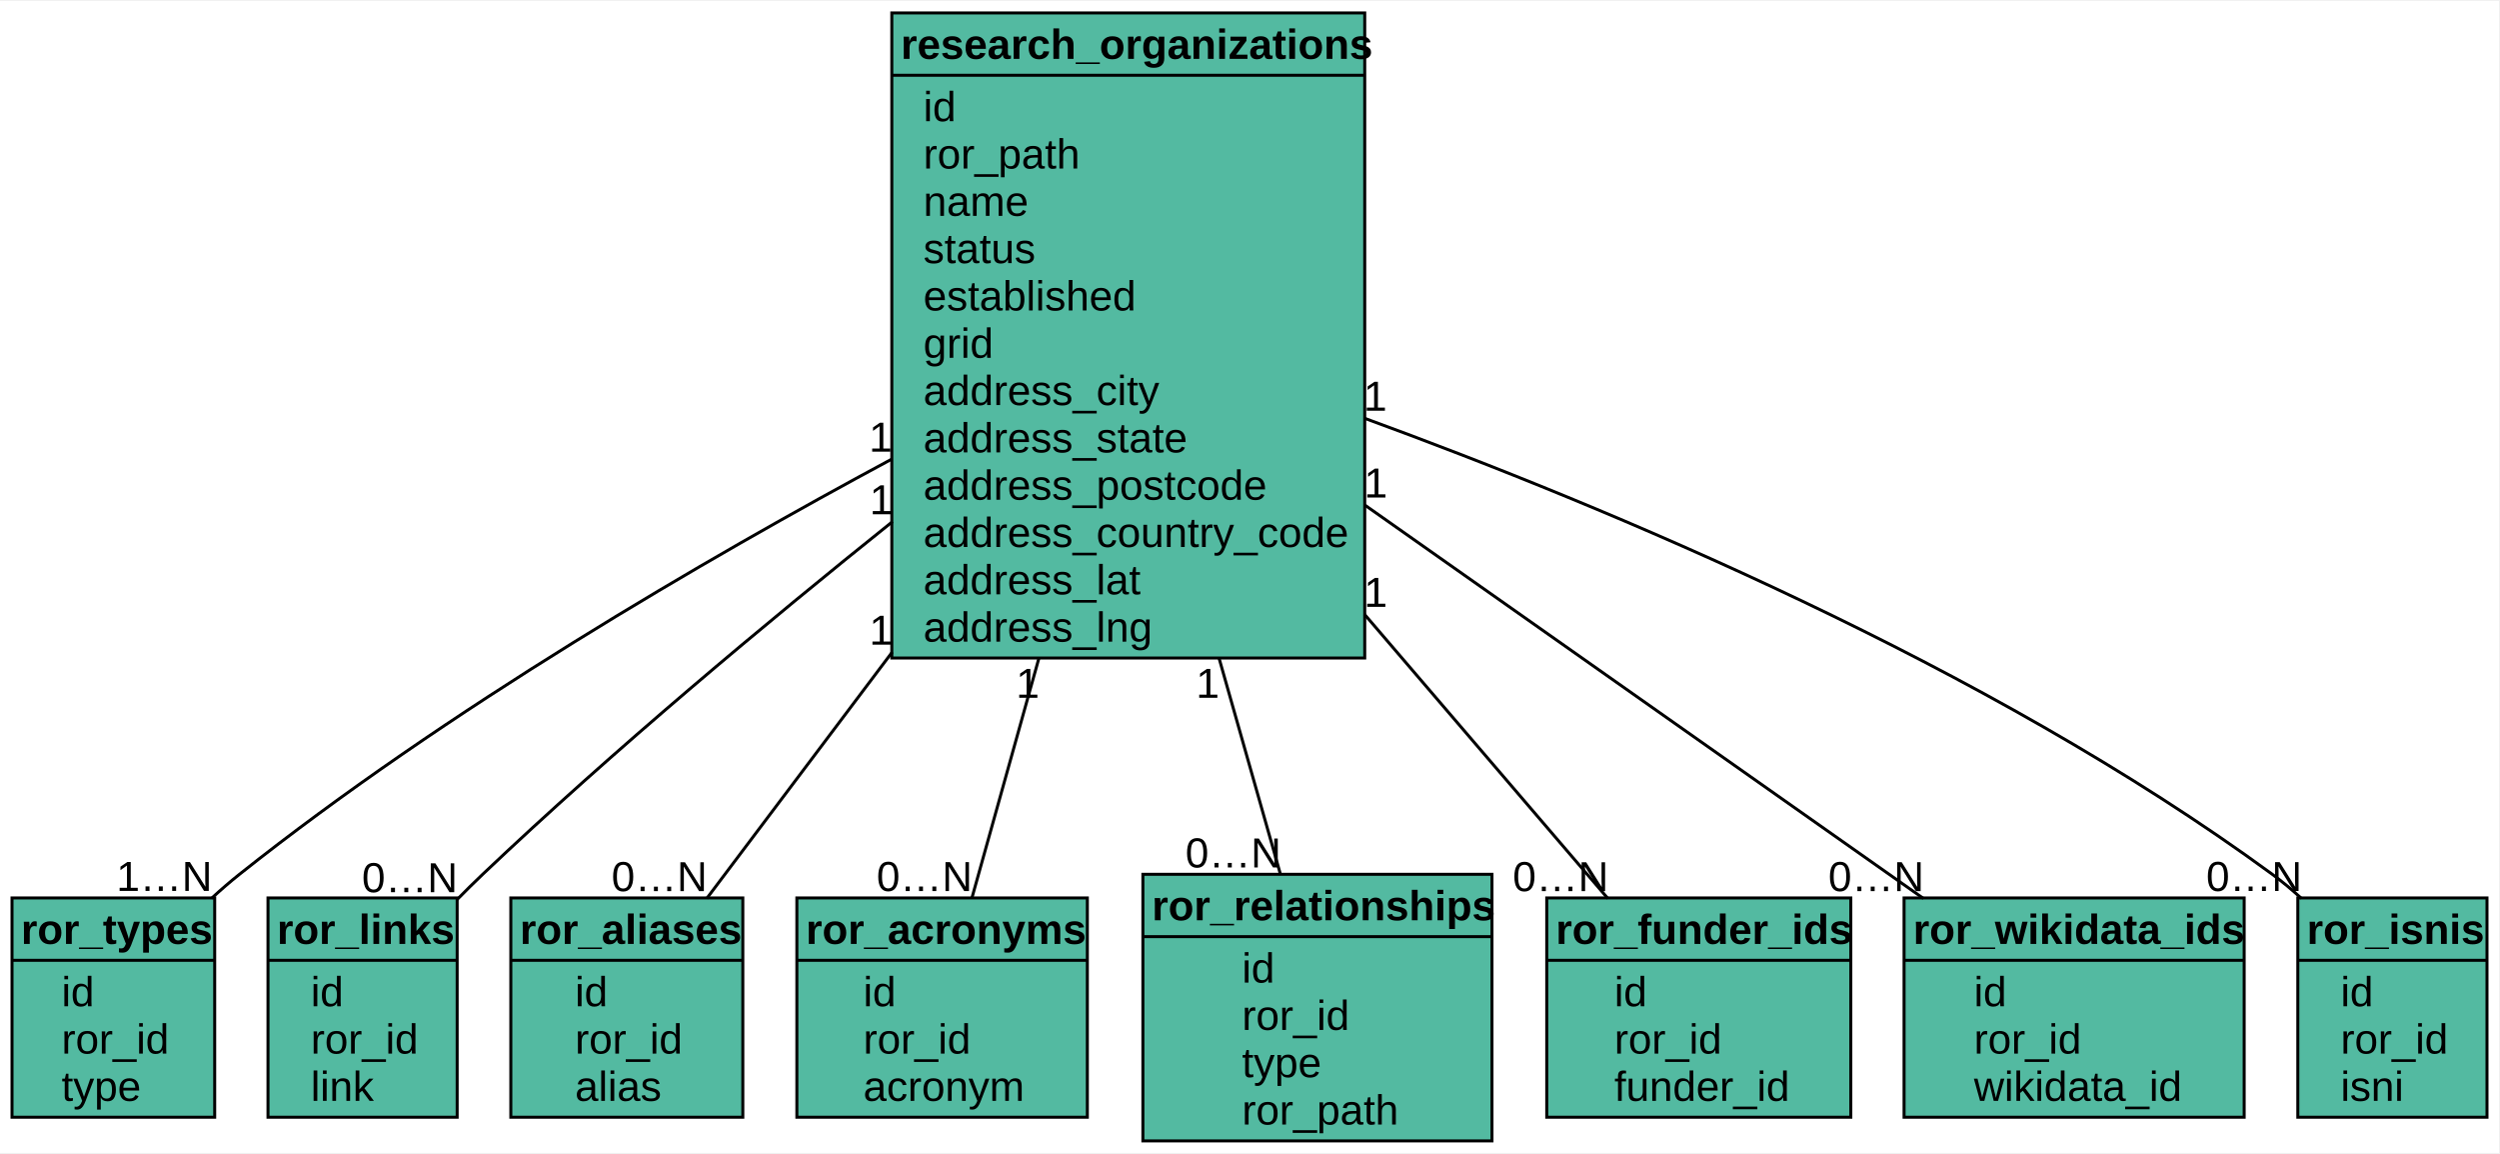
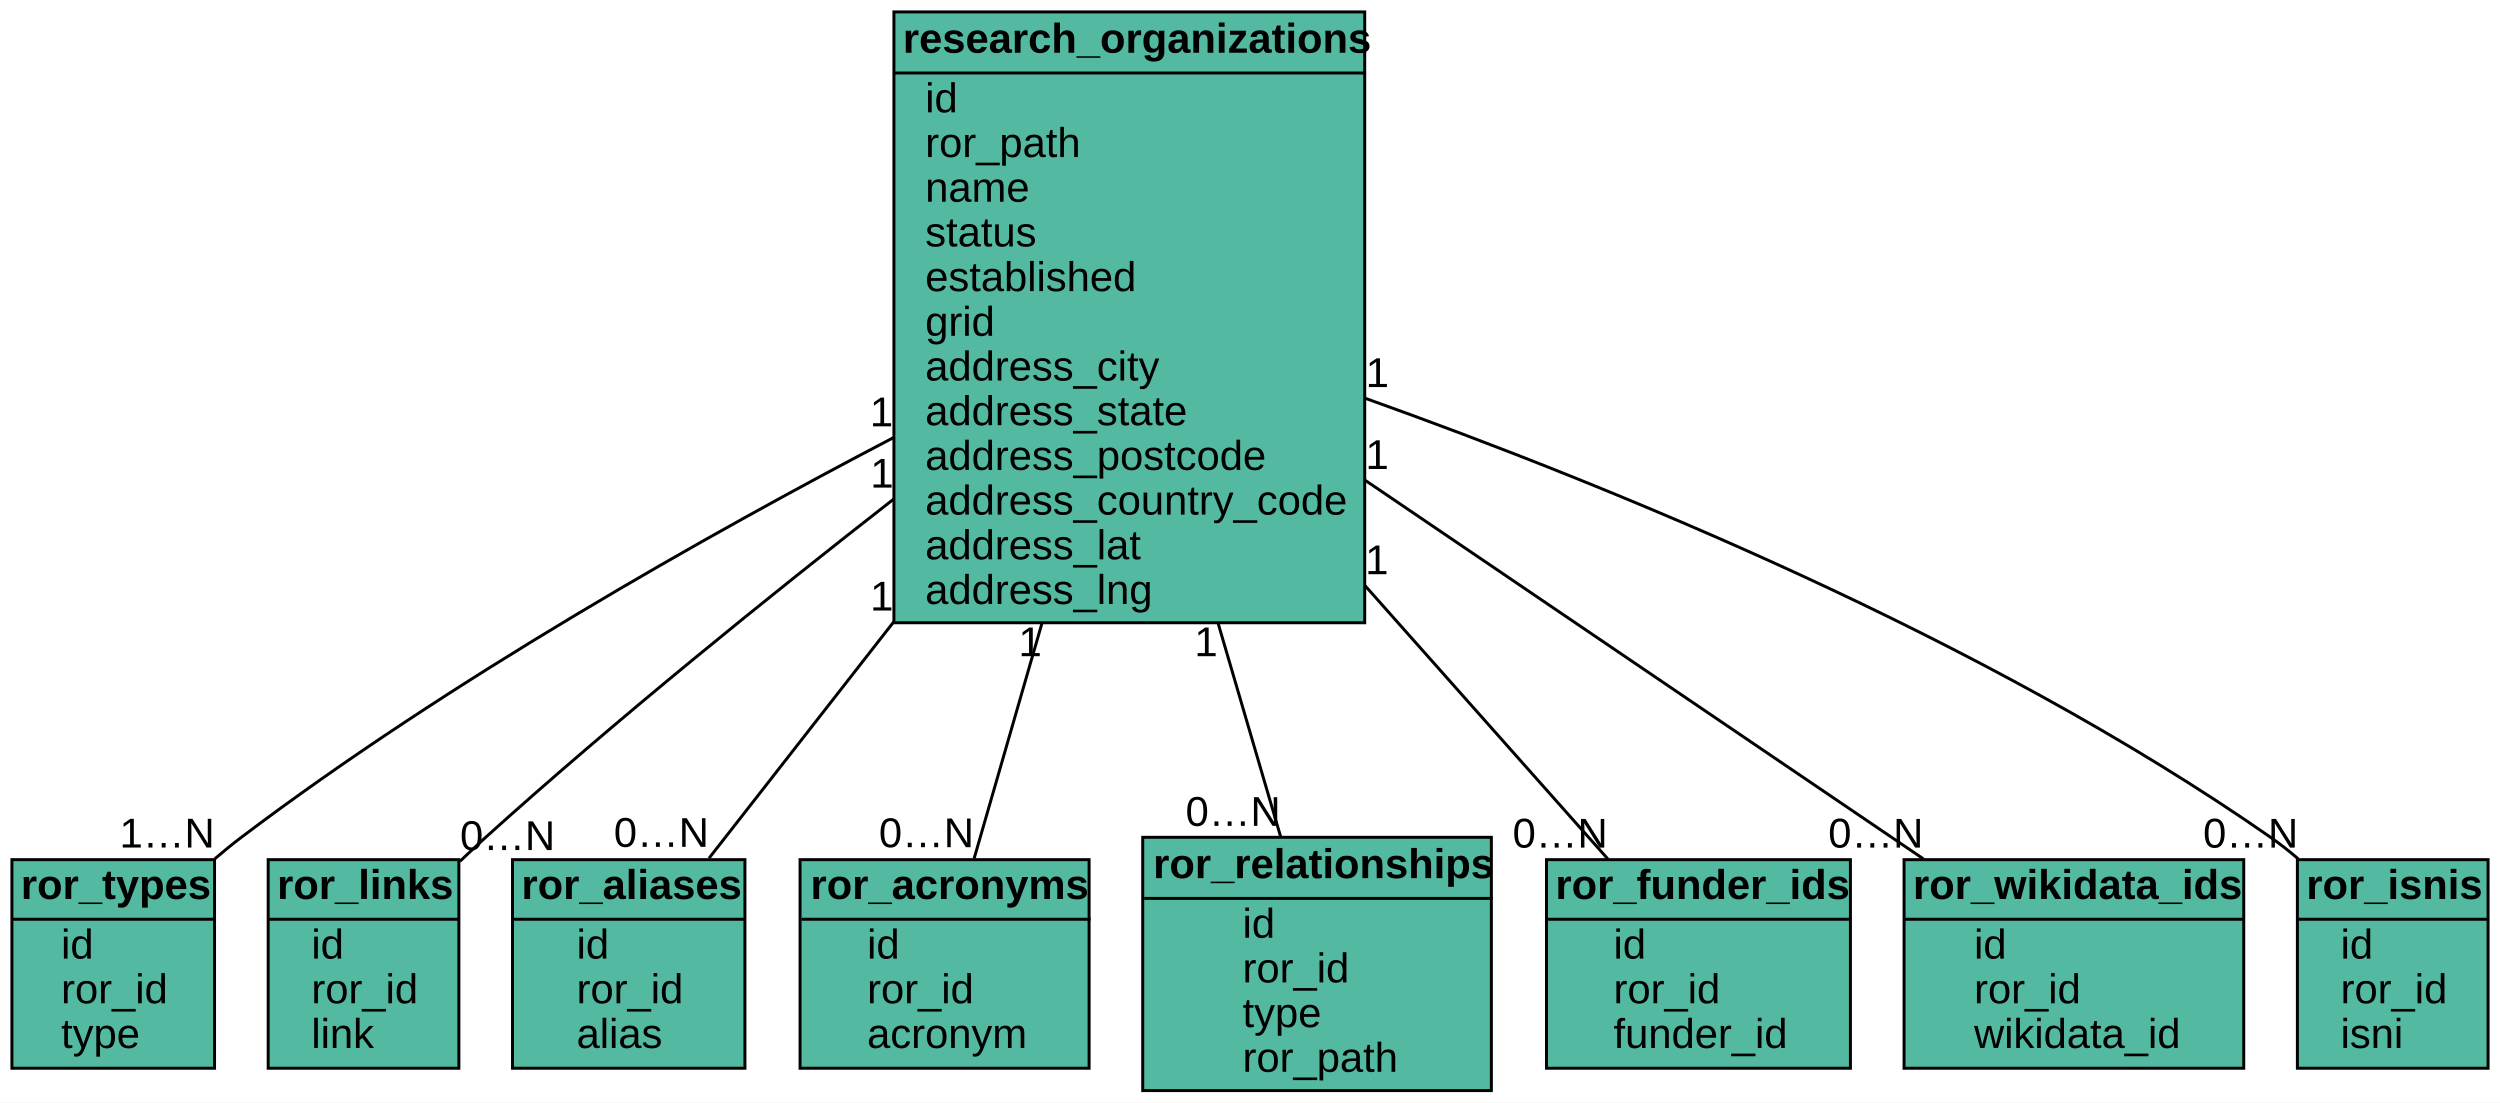
- <svg xmlns="http://www.w3.org/2000/svg" width="832pt" height="384pt" viewBox="0.00 0.00 832.25 383.50">
-   <g id="graph0" class="graph" transform="scale(1 1) rotate(0) translate(4 379.5)">
-     <polygon fill="white" stroke="none" points="-4,4 -4,-379.5 828.25,-379.5 828.25,4 -4,4" />
+ <svg xmlns="http://www.w3.org/2000/svg" width="839pt" height="370pt" viewBox="0.00 0.00 839.00 370.00">
+   <g id="graph0" class="graph" transform="scale(1 1) rotate(0) translate(4 366)">
+     <polygon fill="white" stroke="transparent" points="-4,4 -4,-366 835,-366 835,4 -4,4" />
    <g id="node1" class="node">
-       <polygon fill="#53baa1" stroke="none" points="450.5,-375.5 293,-375.5 293,-160.75 450.5,-160.75 450.5,-375.5" />
-       <text text-anchor="start" x="296" y="-360.2" font-family="Arial" font-weight="bold" font-size="14.00">research_organizations</text>
-       <text text-anchor="start" x="303.5" y="-339.45" font-family="Arial" font-size="14.00">id</text>
-       <text text-anchor="start" x="303.5" y="-323.7" font-family="Arial" font-size="14.00">ror_path</text>
-       <text text-anchor="start" x="303.5" y="-307.95" font-family="Arial" font-size="14.00">name</text>
-       <text text-anchor="start" x="303.5" y="-292.2" font-family="Arial" font-size="14.00">status</text>
-       <text text-anchor="start" x="303.5" y="-276.45" font-family="Arial" font-size="14.00">established</text>
-       <text text-anchor="start" x="303.5" y="-260.7" font-family="Arial" font-size="14.00">grid</text>
-       <text text-anchor="start" x="303.5" y="-244.95" font-family="Arial" font-size="14.00">address_city</text>
-       <text text-anchor="start" x="303.5" y="-229.2" font-family="Arial" font-size="14.00">address_state</text>
-       <text text-anchor="start" x="303.5" y="-213.45" font-family="Arial" font-size="14.00">address_postcode</text>
-       <text text-anchor="start" x="303.5" y="-197.7" font-family="Arial" font-size="14.00">address_country_code</text>
-       <text text-anchor="start" x="303.5" y="-181.95" font-family="Arial" font-size="14.00">address_lat</text>
-       <text text-anchor="start" x="303.5" y="-166.2" font-family="Arial" font-size="14.00">address_lng</text>
-       <polygon fill="black" stroke="black" points="293,-354.75 293,-354.75 450.5,-354.75 450.5,-354.75 293,-354.75" />
-       <polygon fill="none" stroke="black" points="293,-160.75 293,-375.5 450.5,-375.5 450.5,-160.75 293,-160.75" />
+       <polygon fill="#53baa1" stroke="transparent" points="454,-362 296,-362 296,-157 454,-157 454,-362" />
+       <text text-anchor="start" x="299" y="-348.3" font-family="Arial" font-weight="bold" font-size="14.00" fill="#000000">research_organizations</text>
+       <text text-anchor="start" x="306.5" y="-328.3" font-family="Arial" font-size="14.00" fill="#000000">id</text>
+       <text text-anchor="start" x="306.5" y="-313.3" font-family="Arial" font-size="14.00" fill="#000000">ror_path</text>
+       <text text-anchor="start" x="306.5" y="-298.3" font-family="Arial" font-size="14.00" fill="#000000">name</text>
+       <text text-anchor="start" x="306.5" y="-283.3" font-family="Arial" font-size="14.00" fill="#000000">status</text>
+       <text text-anchor="start" x="306.5" y="-268.3" font-family="Arial" font-size="14.00" fill="#000000">established</text>
+       <text text-anchor="start" x="306.5" y="-253.3" font-family="Arial" font-size="14.00" fill="#000000">grid</text>
+       <text text-anchor="start" x="306.5" y="-238.3" font-family="Arial" font-size="14.00" fill="#000000">address_city</text>
+       <text text-anchor="start" x="306.5" y="-223.3" font-family="Arial" font-size="14.00" fill="#000000">address_state</text>
+       <text text-anchor="start" x="306.5" y="-208.3" font-family="Arial" font-size="14.00" fill="#000000">address_postcode</text>
+       <text text-anchor="start" x="306.5" y="-193.3" font-family="Arial" font-size="14.00" fill="#000000">address_country_code</text>
+       <text text-anchor="start" x="306.5" y="-178.3" font-family="Arial" font-size="14.00" fill="#000000">address_lat</text>
+       <text text-anchor="start" x="306.5" y="-163.3" font-family="Arial" font-size="14.00" fill="#000000">address_lng</text>
+       <polygon fill="black" stroke="black" points="296,-341.5 296,-341.5 454,-341.5 454,-341.5 296,-341.5" />
+       <polygon fill="none" stroke="black" points="296,-157 296,-362 454,-362 454,-157 296,-157" />
    </g>
    <g id="node2" class="node">
-       <polygon fill="#53baa1" stroke="none" points="67.5,-80.88 0,-80.88 0,-7.88 67.5,-7.88 67.5,-80.88" />
-       <text text-anchor="start" x="3" y="-65.58" font-family="Arial" font-weight="bold" font-size="14.00">ror_types</text>
-       <text text-anchor="start" x="16.5" y="-44.83" font-family="Arial" font-size="14.00">id</text>
-       <text text-anchor="start" x="16.5" y="-29.07" font-family="Arial" font-size="14.00">ror_id</text>
-       <text text-anchor="start" x="16.5" y="-13.32" font-family="Arial" font-size="14.00">type</text>
-       <polygon fill="black" stroke="black" points="0,-60.12 0,-60.12 67.5,-60.12 67.5,-60.12 0,-60.12" />
-       <polygon fill="none" stroke="black" points="0,-7.88 0,-80.88 67.5,-80.88 67.5,-7.88 0,-7.88" />
+       <polygon fill="#53baa1" stroke="transparent" points="68,-77.5 0,-77.5 0,-7.5 68,-7.5 68,-77.5" />
+       <text text-anchor="start" x="3" y="-64.3" font-family="Arial" font-weight="bold" font-size="14.00" fill="#000000">ror_types</text>
+       <text text-anchor="start" x="16.5" y="-44.3" font-family="Arial" font-size="14.00" fill="#000000">id</text>
+       <text text-anchor="start" x="16.5" y="-29.3" font-family="Arial" font-size="14.00" fill="#000000">ror_id</text>
+       <text text-anchor="start" x="16.5" y="-14.3" font-family="Arial" font-size="14.00" fill="#000000">type</text>
+       <polygon fill="black" stroke="black" points="0,-57.5 0,-57.5 68,-57.5 68,-57.5 0,-57.5" />
+       <polygon fill="none" stroke="black" points="0,-7.5 0,-77.5 68,-77.5 68,-7.5 0,-7.5" />
    </g>
    <g id="edge1" class="edge">
-       <path fill="none" stroke="black" d="M293.05,-227C231.24,-193.8 144.42,-143.37 75.75,-88.75 72.63,-86.27 69.52,-83.57 66.47,-80.77" />
-       <text text-anchor="middle" x="50.72" y="-83.22" font-family="Arial" font-size="14.00">1…N</text>
-       <text text-anchor="middle" x="289.3" y="-229.45" font-family="Arial" font-size="14.00">1</text>
+       <path fill="none" stroke="black" d="M295.84,-219.13C233.84,-186.74 146.72,-137.72 77,-85 74.02,-82.75 71.03,-80.31 68.09,-77.78" />
+       <text text-anchor="middle" x="52.09" y="-81.58" font-family="Arial" font-size="14.00">1…N</text>
+       <text text-anchor="middle" x="291.84" y="-222.93" font-family="Arial" font-size="14.00">1</text>
    </g>
    <g id="node3" class="node">
-       <polygon fill="#53baa1" stroke="none" points="148.25,-80.88 85.25,-80.88 85.25,-7.88 148.25,-7.88 148.25,-80.88" />
-       <text text-anchor="start" x="88.25" y="-65.58" font-family="Arial" font-weight="bold" font-size="14.00">ror_links</text>
-       <text text-anchor="start" x="99.5" y="-44.83" font-family="Arial" font-size="14.00">id</text>
-       <text text-anchor="start" x="99.5" y="-29.07" font-family="Arial" font-size="14.00">ror_id</text>
-       <text text-anchor="start" x="99.5" y="-13.32" font-family="Arial" font-size="14.00">link</text>
-       <polygon fill="black" stroke="black" points="85.25,-60.12 85.25,-60.12 148.25,-60.12 148.25,-60.12 85.25,-60.12" />
-       <polygon fill="none" stroke="black" points="85.25,-7.88 85.25,-80.88 148.25,-80.88 148.25,-7.88 85.25,-7.88" />
+       <polygon fill="#53baa1" stroke="transparent" points="150,-77.5 86,-77.5 86,-7.5 150,-7.5 150,-77.5" />
+       <text text-anchor="start" x="89" y="-64.3" font-family="Arial" font-weight="bold" font-size="14.00" fill="#000000">ror_links</text>
+       <text text-anchor="start" x="100.5" y="-44.3" font-family="Arial" font-size="14.00" fill="#000000">id</text>
+       <text text-anchor="start" x="100.5" y="-29.3" font-family="Arial" font-size="14.00" fill="#000000">ror_id</text>
+       <text text-anchor="start" x="100.5" y="-14.3" font-family="Arial" font-size="14.00" fill="#000000">link</text>
+       <polygon fill="black" stroke="black" points="86,-57.5 86,-57.5 150,-57.5 150,-57.5 86,-57.5" />
+       <polygon fill="none" stroke="black" points="86,-7.5 86,-77.5 150,-77.5 150,-7.5 86,-7.5" />
    </g>
    <g id="edge2" class="edge">
-       <path fill="none" stroke="black" d="M293.25,-206.17C251.55,-172.77 200.11,-129.9 156.75,-88.75 153.93,-86.07 151.06,-83.23 148.22,-80.34" />
-       <text text-anchor="middle" x="132.47" y="-82.79" font-family="Arial" font-size="14.00">0…N</text>
-       <text text-anchor="middle" x="289.5" y="-208.62" font-family="Arial" font-size="14.00">1</text>
+       <path fill="none" stroke="black" d="M295.99,-198.56C254.29,-166.06 202.84,-124.55 159,-85 156.14,-82.42 153.23,-79.69 150.34,-76.92" />
+       <text text-anchor="middle" x="166.34" y="-80.72" font-family="Arial" font-size="14.00">0…N</text>
+       <text text-anchor="middle" x="291.99" y="-202.36" font-family="Arial" font-size="14.00">1</text>
    </g>
    <g id="node4" class="node">
-       <polygon fill="#53baa1" stroke="none" points="243.38,-80.88 166.12,-80.88 166.12,-7.88 243.38,-7.88 243.38,-80.88" />
-       <text text-anchor="start" x="169.12" y="-65.58" font-family="Arial" font-weight="bold" font-size="14.00">ror_aliases</text>
-       <text text-anchor="start" x="187.5" y="-44.83" font-family="Arial" font-size="14.00">id</text>
-       <text text-anchor="start" x="187.5" y="-29.07" font-family="Arial" font-size="14.00">ror_id</text>
-       <text text-anchor="start" x="187.5" y="-13.32" font-family="Arial" font-size="14.00">alias</text>
-       <polygon fill="black" stroke="black" points="166.12,-60.12 166.12,-60.12 243.38,-60.12 243.38,-60.12 166.12,-60.12" />
-       <polygon fill="none" stroke="black" points="166.12,-7.88 166.12,-80.88 243.38,-80.88 243.38,-7.88 166.12,-7.88" />
+       <polygon fill="#53baa1" stroke="transparent" points="246,-77.5 168,-77.5 168,-7.5 246,-7.5 246,-77.5" />
+       <text text-anchor="start" x="171" y="-64.3" font-family="Arial" font-weight="bold" font-size="14.00" fill="#000000">ror_aliases</text>
+       <text text-anchor="start" x="189.5" y="-44.3" font-family="Arial" font-size="14.00" fill="#000000">id</text>
+       <text text-anchor="start" x="189.5" y="-29.3" font-family="Arial" font-size="14.00" fill="#000000">ror_id</text>
+       <text text-anchor="start" x="189.5" y="-14.3" font-family="Arial" font-size="14.00" fill="#000000">alias</text>
+       <polygon fill="black" stroke="black" points="168,-57.5 168,-57.5 246,-57.5 246,-57.5 168,-57.5" />
+       <polygon fill="none" stroke="black" points="168,-7.5 168,-77.5 246,-77.5 246,-7.5 168,-7.5" />
    </g>
    <g id="edge3" class="edge">
-       <path fill="none" stroke="black" d="M293.14,-162.74C270.89,-133.2 248.18,-103.04 231.35,-80.69" />
-       <text text-anchor="middle" x="215.6" y="-83.14" font-family="Arial" font-size="14.00">0…N</text>
-       <text text-anchor="middle" x="289.39" y="-165.19" font-family="Arial" font-size="14.00">1</text>
+       <path fill="none" stroke="black" d="M295.92,-157.3C273.62,-128.76 250.86,-99.63 233.95,-77.99" />
+       <text text-anchor="middle" x="217.95" y="-81.79" font-family="Arial" font-size="14.00">0…N</text>
+       <text text-anchor="middle" x="291.92" y="-161.1" font-family="Arial" font-size="14.00">1</text>
    </g>
    <g id="node5" class="node">
-       <polygon fill="#53baa1" stroke="none" points="358.12,-80.88 261.38,-80.88 261.38,-7.88 358.12,-7.88 358.12,-80.88" />
-       <text text-anchor="start" x="264.38" y="-65.58" font-family="Arial" font-weight="bold" font-size="14.00">ror_acronyms</text>
-       <text text-anchor="start" x="283.5" y="-44.83" font-family="Arial" font-size="14.00">id</text>
-       <text text-anchor="start" x="283.5" y="-29.07" font-family="Arial" font-size="14.00">ror_id</text>
-       <text text-anchor="start" x="283.5" y="-13.32" font-family="Arial" font-size="14.00">acronym</text>
-       <polygon fill="black" stroke="black" points="261.38,-60.12 261.38,-60.12 358.12,-60.12 358.12,-60.12 261.38,-60.12" />
-       <polygon fill="none" stroke="black" points="261.38,-7.88 261.38,-80.88 358.12,-80.88 358.12,-7.88 261.38,-7.88" />
+       <polygon fill="#53baa1" stroke="transparent" points="361.5,-77.5 264.5,-77.5 264.5,-7.5 361.5,-7.5 361.5,-77.5" />
+       <text text-anchor="start" x="268" y="-64.3" font-family="Arial" font-weight="bold" font-size="14.00" fill="#000000">ror_acronyms</text>
+       <text text-anchor="start" x="287" y="-44.3" font-family="Arial" font-size="14.00" fill="#000000">id</text>
+       <text text-anchor="start" x="287" y="-29.3" font-family="Arial" font-size="14.00" fill="#000000">ror_id</text>
+       <text text-anchor="start" x="287" y="-14.3" font-family="Arial" font-size="14.00" fill="#000000">acronym</text>
+       <polygon fill="black" stroke="black" points="265,-57.5 265,-57.5 362,-57.5 362,-57.5 265,-57.5" />
+       <polygon fill="none" stroke="black" points="264.5,-7.5 264.5,-77.5 361.5,-77.5 361.5,-7.5 264.5,-7.5" />
    </g>
    <g id="edge4" class="edge">
-       <path fill="none" stroke="black" d="M342.02,-160.8C333.94,-131.9 325.75,-102.58 319.64,-80.73" />
-       <text text-anchor="middle" x="303.89" y="-83.18" font-family="Arial" font-size="14.00">0…N</text>
-       <text text-anchor="middle" x="338.27" y="-147.5" font-family="Arial" font-size="14.00">1</text>
+       <path fill="none" stroke="black" d="M345.72,-156.98C337.51,-128.49 329.13,-99.45 322.91,-77.87" />
+       <text text-anchor="middle" x="306.91" y="-81.67" font-family="Arial" font-size="14.00">0…N</text>
+       <text text-anchor="middle" x="341.72" y="-145.78" font-family="Arial" font-size="14.00">1</text>
    </g>
    <g id="node6" class="node">
-       <polygon fill="#53baa1" stroke="none" points="492.88,-88.75 376.62,-88.75 376.62,0 492.88,0 492.88,-88.75" />
-       <text text-anchor="start" x="379.62" y="-73.45" font-family="Arial" font-weight="bold" font-size="14.00">ror_relationships</text>
-       <text text-anchor="start" x="409.62" y="-52.7" font-family="Arial" font-size="14.00">id</text>
-       <text text-anchor="start" x="409.62" y="-36.95" font-family="Arial" font-size="14.00">ror_id</text>
-       <text text-anchor="start" x="409.62" y="-21.2" font-family="Arial" font-size="14.00">type</text>
-       <text text-anchor="start" x="409.62" y="-5.45" font-family="Arial" font-size="14.00">ror_path</text>
-       <polygon fill="black" stroke="black" points="376.62,-68 376.62,-68 492.88,-68 492.88,-68 376.62,-68" />
-       <polygon fill="none" stroke="black" points="376.62,0 376.62,-88.75 492.88,-88.75 492.88,0 376.62,0" />
+       <polygon fill="#53baa1" stroke="transparent" points="496.5,-85 379.5,-85 379.5,0 496.5,0 496.5,-85" />
+       <text text-anchor="start" x="383" y="-71.3" font-family="Arial" font-weight="bold" font-size="14.00" fill="#000000">ror_relationships</text>
+       <text text-anchor="start" x="413" y="-51.3" font-family="Arial" font-size="14.00" fill="#000000">id</text>
+       <text text-anchor="start" x="413" y="-36.3" font-family="Arial" font-size="14.00" fill="#000000">ror_id</text>
+       <text text-anchor="start" x="413" y="-21.3" font-family="Arial" font-size="14.00" fill="#000000">type</text>
+       <text text-anchor="start" x="413" y="-6.3" font-family="Arial" font-size="14.00" fill="#000000">ror_path</text>
+       <polygon fill="black" stroke="black" points="380,-64.5 380,-64.5 497,-64.5 497,-64.5 380,-64.5" />
+       <polygon fill="none" stroke="black" points="379.5,0 379.5,-85 496.5,-85 496.5,0 379.5,0" />
    </g>
    <g id="edge5" class="edge">
-       <path fill="none" stroke="black" d="M401.96,-160.8C409.22,-135.23 416.58,-109.34 422.48,-88.58" />
-       <text text-anchor="middle" x="406.73" y="-91.03" font-family="Arial" font-size="14.00">0…N</text>
-       <text text-anchor="middle" x="398.21" y="-147.5" font-family="Arial" font-size="14.00">1</text>
+       <path fill="none" stroke="black" d="M404.75,-156.98C412.2,-131.54 419.79,-105.65 425.83,-85.03" />
+       <text text-anchor="middle" x="409.83" y="-88.83" font-family="Arial" font-size="14.00">0…N</text>
+       <text text-anchor="middle" x="400.75" y="-145.78" font-family="Arial" font-size="14.00">1</text>
    </g>
    <g id="node7" class="node">
-       <polygon fill="#53baa1" stroke="none" points="612.38,-80.88 511.12,-80.88 511.12,-7.88 612.38,-7.88 612.38,-80.88" />
-       <text text-anchor="start" x="514.12" y="-65.58" font-family="Arial" font-weight="bold" font-size="14.00">ror_funder_ids</text>
-       <text text-anchor="start" x="533.62" y="-44.83" font-family="Arial" font-size="14.00">id</text>
-       <text text-anchor="start" x="533.62" y="-29.07" font-family="Arial" font-size="14.00">ror_id</text>
-       <text text-anchor="start" x="533.62" y="-13.32" font-family="Arial" font-size="14.00">funder_id</text>
-       <polygon fill="black" stroke="black" points="511.12,-60.12 511.12,-60.12 612.38,-60.12 612.38,-60.12 511.12,-60.12" />
-       <polygon fill="none" stroke="black" points="511.12,-7.88 511.12,-80.88 612.38,-80.88 612.38,-7.88 511.12,-7.88" />
+       <polygon fill="#53baa1" stroke="transparent" points="617,-77.5 515,-77.5 515,-7.5 617,-7.5 617,-77.5" />
+       <text text-anchor="start" x="518" y="-64.3" font-family="Arial" font-weight="bold" font-size="14.00" fill="#000000">ror_funder_ids</text>
+       <text text-anchor="start" x="537.5" y="-44.3" font-family="Arial" font-size="14.00" fill="#000000">id</text>
+       <text text-anchor="start" x="537.5" y="-29.3" font-family="Arial" font-size="14.00" fill="#000000">ror_id</text>
+       <text text-anchor="start" x="537.5" y="-14.3" font-family="Arial" font-size="14.00" fill="#000000">funder_id</text>
+       <polygon fill="black" stroke="black" points="515,-57.5 515,-57.5 617,-57.5 617,-57.5 515,-57.5" />
+       <polygon fill="none" stroke="black" points="515,-7.5 515,-77.5 617,-77.5 617,-7.5 515,-7.5" />
    </g>
    <g id="edge6" class="edge">
-       <path fill="none" stroke="black" d="M450.4,-175.33C478.99,-141.97 509.61,-106.23 531.49,-80.69" />
-       <text text-anchor="middle" x="515.74" y="-83.14" font-family="Arial" font-size="14.00">0…N</text>
-       <text text-anchor="middle" x="454.15" y="-177.78" font-family="Arial" font-size="14.00">1</text>
+       <path fill="none" stroke="black" d="M454.07,-169.5C482.8,-137.15 513.58,-102.5 535.58,-77.74" />
+       <text text-anchor="middle" x="519.58" y="-81.54" font-family="Arial" font-size="14.00">0…N</text>
+       <text text-anchor="middle" x="458.07" y="-173.3" font-family="Arial" font-size="14.00">1</text>
    </g>
    <g id="node8" class="node">
-       <polygon fill="#53baa1" stroke="none" points="743.38,-80.88 630.12,-80.88 630.12,-7.88 743.38,-7.88 743.38,-80.88" />
-       <text text-anchor="start" x="633.12" y="-65.58" font-family="Arial" font-weight="bold" font-size="14.00">ror_wikidata_ids</text>
-       <text text-anchor="start" x="653.38" y="-44.83" font-family="Arial" font-size="14.00">id</text>
-       <text text-anchor="start" x="653.38" y="-29.07" font-family="Arial" font-size="14.00">ror_id</text>
-       <text text-anchor="start" x="653.38" y="-13.32" font-family="Arial" font-size="14.00">wikidata_id</text>
-       <polygon fill="black" stroke="black" points="630.12,-60.12 630.12,-60.12 743.38,-60.12 743.38,-60.12 630.12,-60.12" />
-       <polygon fill="none" stroke="black" points="630.12,-7.88 630.12,-80.88 743.38,-80.88 743.38,-7.88 630.12,-7.88" />
+       <polygon fill="#53baa1" stroke="transparent" points="749,-77.5 635,-77.5 635,-7.5 749,-7.5 749,-77.5" />
+       <text text-anchor="start" x="638" y="-64.3" font-family="Arial" font-weight="bold" font-size="14.00" fill="#000000">ror_wikidata_ids</text>
+       <text text-anchor="start" x="658.5" y="-44.3" font-family="Arial" font-size="14.00" fill="#000000">id</text>
+       <text text-anchor="start" x="658.5" y="-29.3" font-family="Arial" font-size="14.00" fill="#000000">ror_id</text>
+       <text text-anchor="start" x="658.5" y="-14.3" font-family="Arial" font-size="14.00" fill="#000000">wikidata_id</text>
+       <polygon fill="black" stroke="black" points="635,-57.5 635,-57.5 749,-57.5 749,-57.5 635,-57.5" />
+       <polygon fill="none" stroke="black" points="635,-7.5 635,-77.5 749,-77.5 749,-7.5 635,-7.5" />
    </g>
    <g id="edge7" class="edge">
-       <path fill="none" stroke="black" d="M450.43,-211.74C508.74,-170.69 586.47,-115.97 636.58,-80.7" />
-       <text text-anchor="middle" x="620.83" y="-83.15" font-family="Arial" font-size="14.00">0…N</text>
-       <text text-anchor="middle" x="454.18" y="-214.19" font-family="Arial" font-size="14.00">1</text>
+       <path fill="none" stroke="black" d="M454.17,-204.8C512.86,-165 591.09,-111.94 641.51,-77.75" />
+       <text text-anchor="middle" x="625.51" y="-81.55" font-family="Arial" font-size="14.00">0…N</text>
+       <text text-anchor="middle" x="458.17" y="-208.6" font-family="Arial" font-size="14.00">1</text>
    </g>
    <g id="node9" class="node">
-       <polygon fill="#53baa1" stroke="none" points="824.25,-80.88 761.25,-80.88 761.25,-7.88 824.25,-7.88 824.25,-80.88" />
-       <text text-anchor="start" x="764.25" y="-65.58" font-family="Arial" font-weight="bold" font-size="14.00">ror_isnis</text>
-       <text text-anchor="start" x="775.5" y="-44.83" font-family="Arial" font-size="14.00">id</text>
-       <text text-anchor="start" x="775.5" y="-29.07" font-family="Arial" font-size="14.00">ror_id</text>
-       <text text-anchor="start" x="775.5" y="-13.32" font-family="Arial" font-size="14.00">isni</text>
-       <polygon fill="black" stroke="black" points="761.25,-60.12 761.25,-60.12 824.25,-60.12 824.25,-60.12 761.25,-60.12" />
-       <polygon fill="none" stroke="black" points="761.25,-7.88 761.25,-80.88 824.25,-80.88 824.25,-7.88 761.25,-7.88" />
+       <polygon fill="#53baa1" stroke="transparent" points="831,-77.5 767,-77.5 767,-7.5 831,-7.5 831,-77.5" />
+       <text text-anchor="start" x="770" y="-64.3" font-family="Arial" font-weight="bold" font-size="14.00" fill="#000000">ror_isnis</text>
+       <text text-anchor="start" x="781.5" y="-44.3" font-family="Arial" font-size="14.00" fill="#000000">id</text>
+       <text text-anchor="start" x="781.5" y="-29.3" font-family="Arial" font-size="14.00" fill="#000000">ror_id</text>
+       <text text-anchor="start" x="781.5" y="-14.3" font-family="Arial" font-size="14.00" fill="#000000">isni</text>
+       <polygon fill="black" stroke="black" points="767,-57.5 767,-57.5 831,-57.5 831,-57.5 767,-57.5" />
+       <polygon fill="none" stroke="black" points="767,-7.5 767,-77.5 831,-77.5 831,-7.5 767,-7.5" />
    </g>
    <g id="edge8" class="edge">
-       <path fill="none" stroke="black" d="M450.26,-240.63C530.85,-211.18 657.57,-158.42 752.75,-88.75 756.06,-86.33 759.31,-83.61 762.44,-80.74" />
-       <text text-anchor="middle" x="746.69" y="-83.19" font-family="Arial" font-size="14.00">0…N</text>
-       <text text-anchor="middle" x="454.01" y="-243.08" font-family="Arial" font-size="14.00">1</text>
+       <path fill="none" stroke="black" d="M454.24,-232.31C534.94,-203.48 661.56,-152.17 758,-85 761.16,-82.8 764.28,-80.34 767.31,-77.74" />
+       <text text-anchor="middle" x="751.31" y="-81.54" font-family="Arial" font-size="14.00">0…N</text>
+       <text text-anchor="middle" x="458.24" y="-236.11" font-family="Arial" font-size="14.00">1</text>
    </g>
  </g>
</svg>
